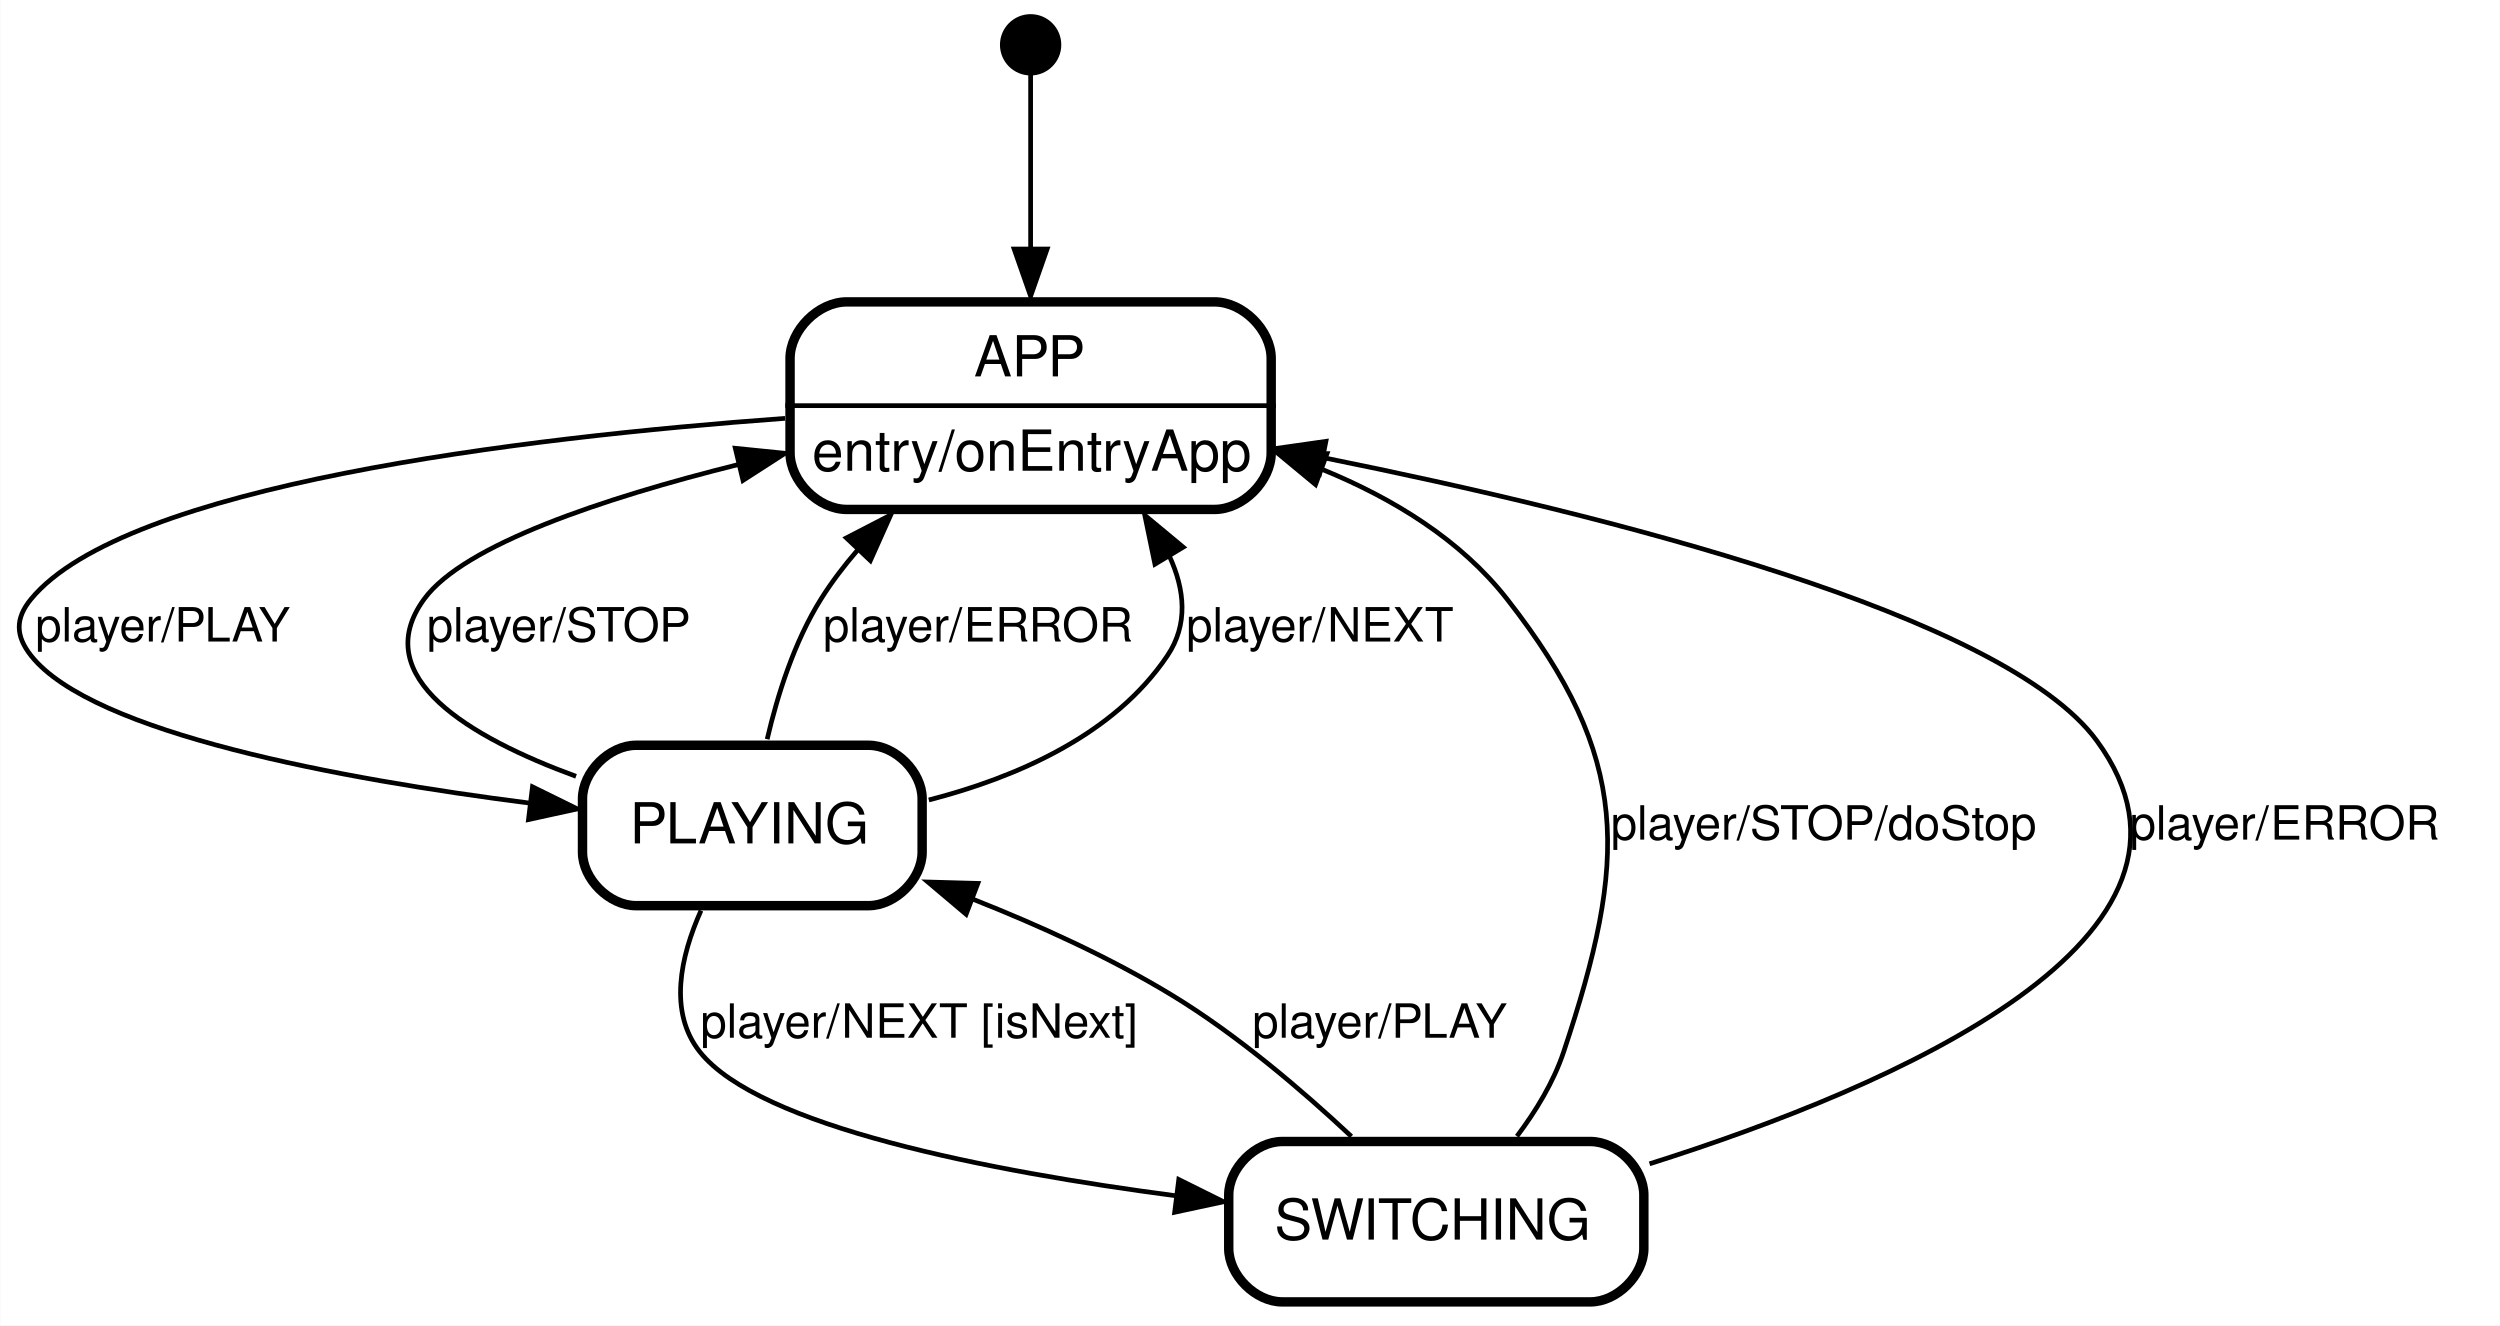
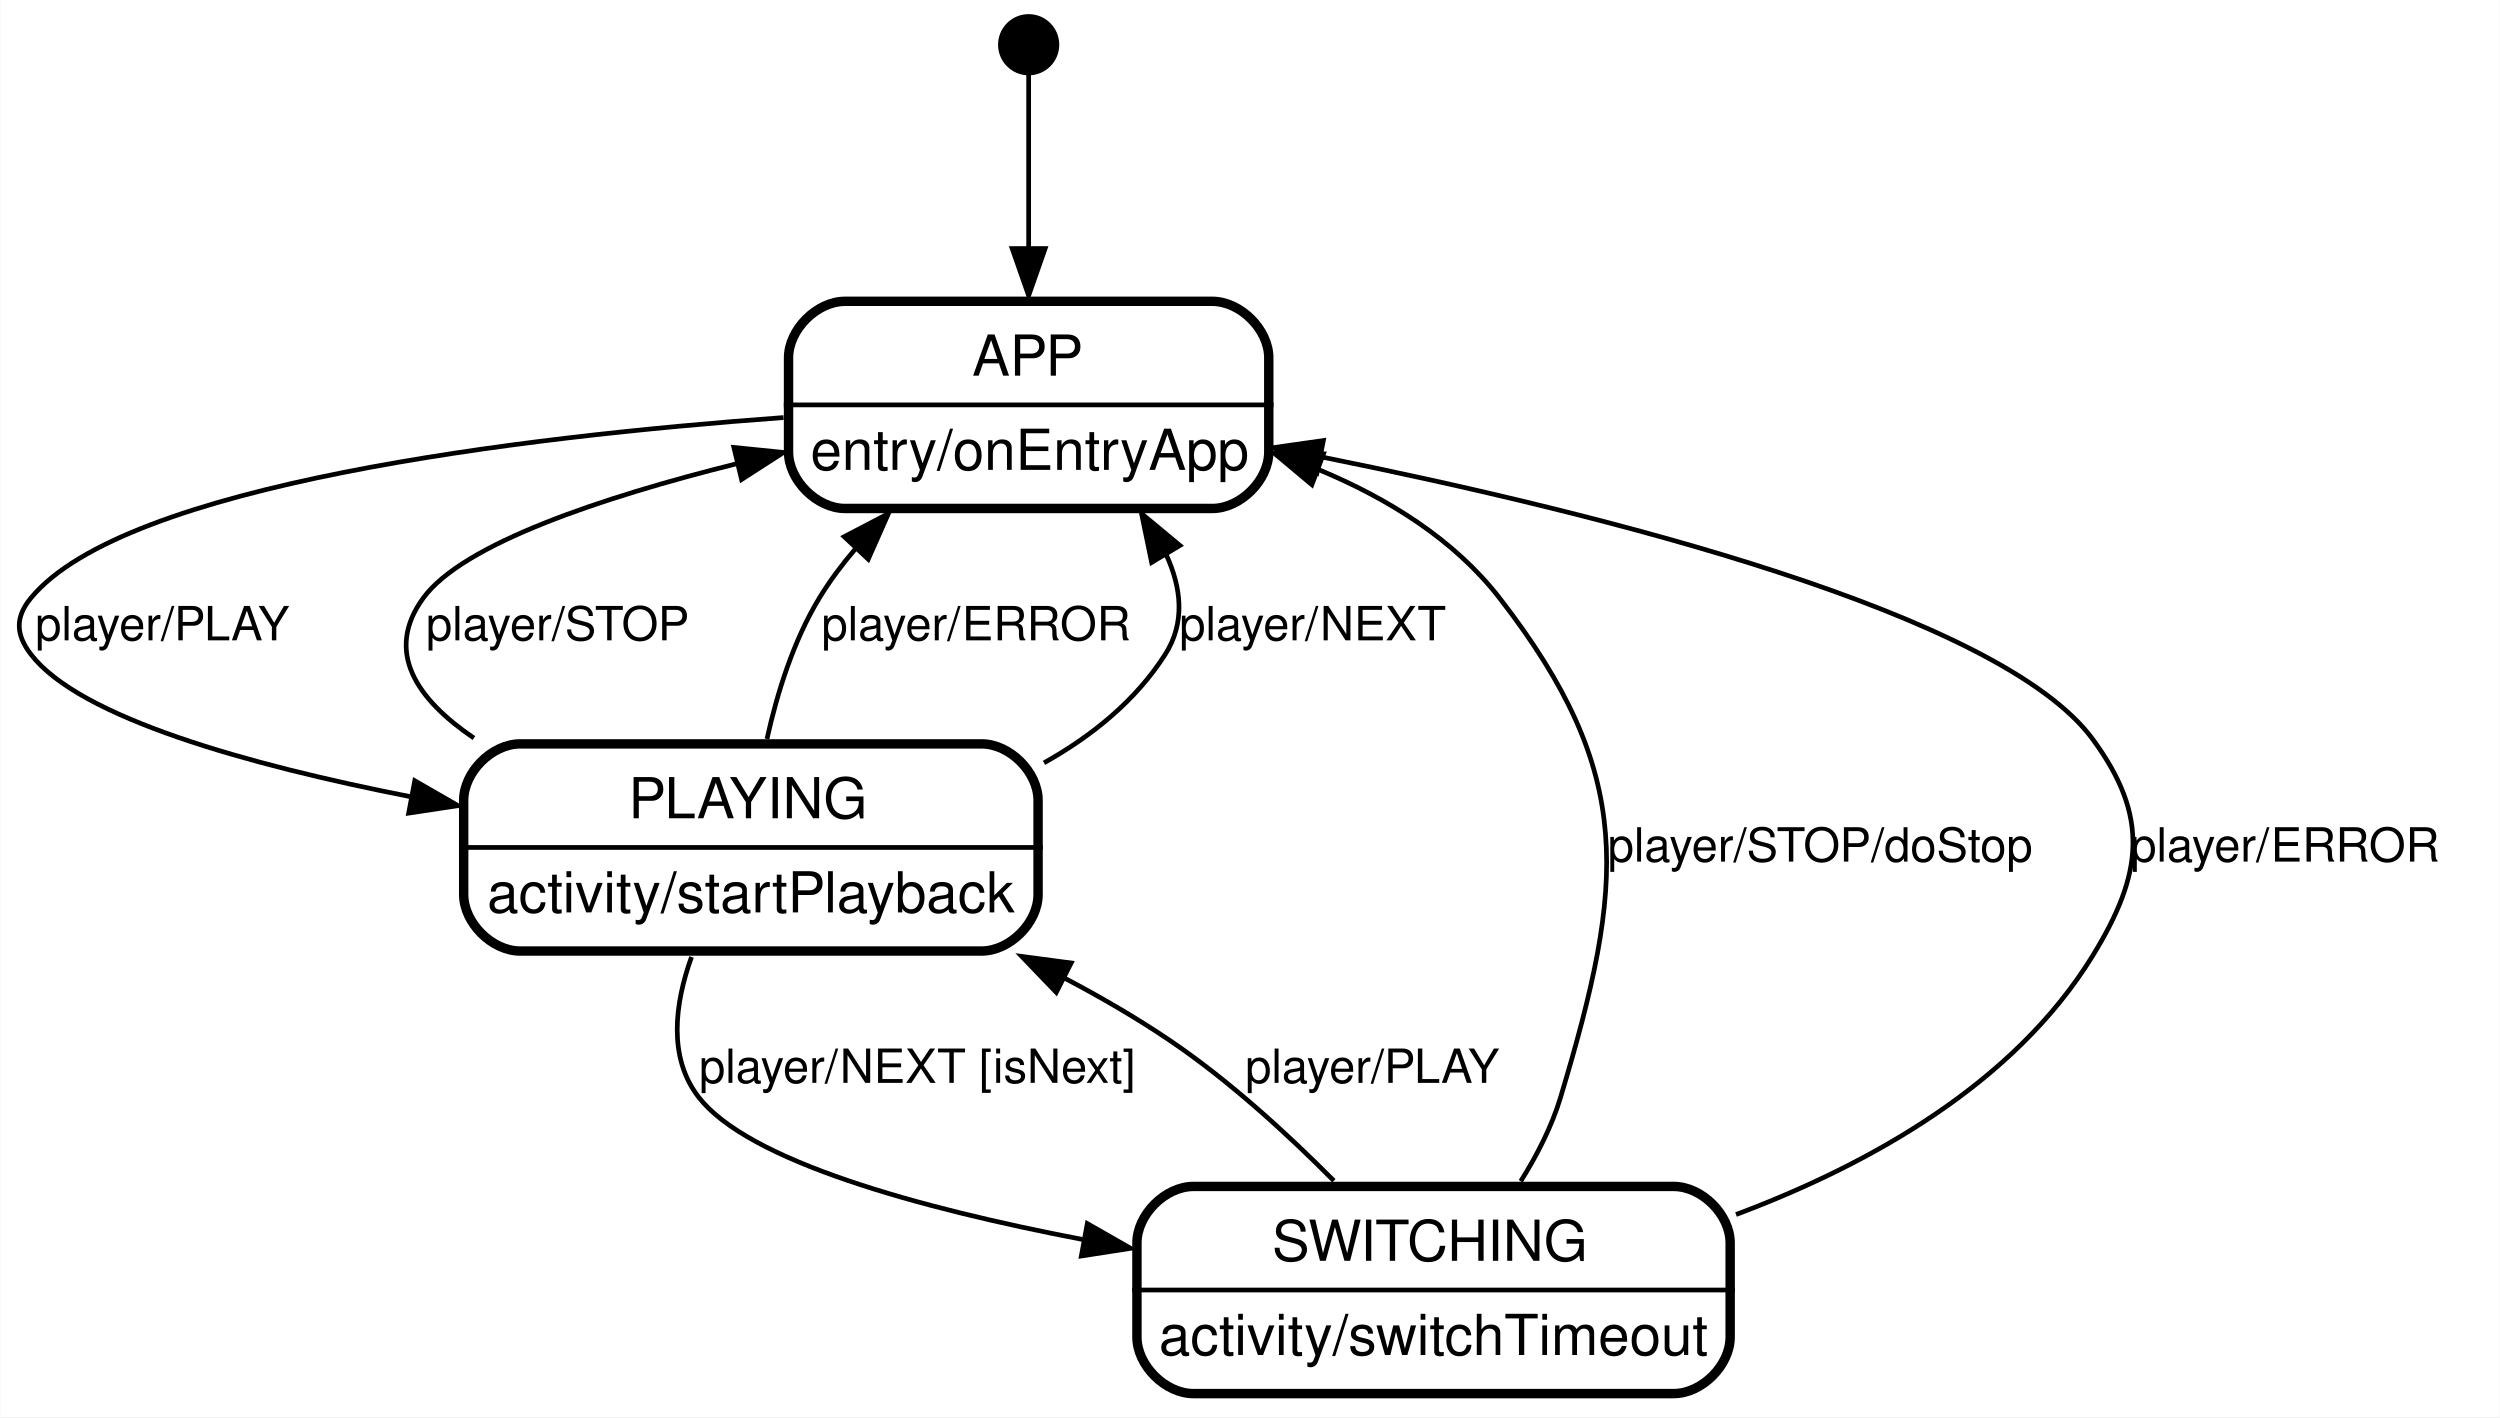
- <svg xmlns="http://www.w3.org/2000/svg" width="530pt" height="281pt" viewBox="0.00 0.00 529.88 281.00">
-   <g id="graph0" class="graph" transform="scale(1 1) rotate(0) translate(4 277)">
-     <polygon fill="#ffffff" stroke="transparent" points="-4,4 -4,-277 525.878,-277 525.878,4 -4,4" />
+ <svg xmlns="http://www.w3.org/2000/svg" width="531pt" height="301pt" viewBox="0.00 0.00 530.86 301.00">
+   <g id="graph0" class="graph" transform="scale(1 1) rotate(0) translate(4 297)">
+     <polygon fill="#ffffff" stroke="transparent" points="-4,4 -4,-297 526.862,-297 526.862,4 -4,4" />
    <g id="node1" class="node">
-       <ellipse fill="#000000" stroke="#000000" stroke-width="2" cx="214.432" cy="-267.5" rx="5.5" ry="5.5" />
+       <ellipse fill="#000000" stroke="#000000" stroke-width="2" cx="214.416" cy="-287.5" rx="5.5" ry="5.5" />
    </g>
    <g id="node2" class="node">
-       <polygon fill="#ffffff" stroke="transparent" stroke-width="2" points="266.432,-214 162.432,-214 162.432,-168 266.432,-168 266.432,-214" />
-       <text text-anchor="start" x="202.428" y="-197.2" font-family="Helvetica,sans-Serif" font-size="12.00" fill="#000000">APP</text>
-       <text text-anchor="start" x="168.084" y="-177.2" font-family="Helvetica,sans-Serif" font-size="12.00" fill="#000000">entry/onEntryApp</text>
-       <polygon fill="#000000" stroke="#000000" points="162.432,-191 162.432,-191 266.432,-191 266.432,-191 162.432,-191" />
-       <path fill="none" stroke="#000000" stroke-width="2" d="M175.432,-169C175.432,-169 253.432,-169 253.432,-169 259.432,-169 265.432,-175 265.432,-181 265.432,-181 265.432,-201 265.432,-201 265.432,-207 259.432,-213 253.432,-213 253.432,-213 175.432,-213 175.432,-213 169.432,-213 163.432,-207 163.432,-201 163.432,-201 163.432,-181 163.432,-181 163.432,-175 169.432,-169 175.432,-169" />
+       <polygon fill="#ffffff" stroke="transparent" stroke-width="2" points="266.416,-234 162.416,-234 162.416,-188 266.416,-188 266.416,-234" />
+       <text text-anchor="start" x="202.411" y="-217.2" font-family="Helvetica,sans-Serif" font-size="12.00" fill="#000000">APP</text>
+       <text text-anchor="start" x="168.068" y="-197.2" font-family="Helvetica,sans-Serif" font-size="12.00" fill="#000000">entry/onEntryApp</text>
+       <polygon fill="#000000" stroke="#000000" points="162.416,-211 162.416,-211 266.416,-211 266.416,-211 162.416,-211" />
+       <path fill="none" stroke="#000000" stroke-width="2" d="M175.416,-189C175.416,-189 253.416,-189 253.416,-189 259.416,-189 265.416,-195 265.416,-201 265.416,-201 265.416,-221 265.416,-221 265.416,-227 259.416,-233 253.416,-233 253.416,-233 175.416,-233 175.416,-233 169.416,-233 163.416,-227 163.416,-221 163.416,-221 163.416,-201 163.416,-201 163.416,-195 169.416,-189 175.416,-189" />
    </g>
    <g id="edge1" class="edge">
-       <path fill="none" stroke="#000000" d="M214.432,-261.998C214.432,-254.059 214.432,-238.761 214.432,-224.392" />
-       <polygon fill="#000000" stroke="#000000" points="217.932,-224.212 214.432,-214.212 210.932,-224.212 217.932,-224.212" />
-       <text text-anchor="middle" x="215.821" y="-235" font-family="Helvetica,sans-Serif" font-size="10.00" fill="#000000"> </text>
+       <path fill="none" stroke="#000000" d="M214.416,-281.998C214.416,-274.059 214.416,-258.76 214.416,-244.392" />
+       <polygon fill="#000000" stroke="#000000" points="217.916,-244.212 214.416,-234.212 210.916,-244.212 217.916,-244.212" />
+       <text text-anchor="middle" x="215.805" y="-255" font-family="Helvetica,sans-Serif" font-size="10.00" fill="#000000"> </text>
    </g>
    <g id="node3" class="node">
-       <polygon fill="#ffffff" stroke="transparent" stroke-width="2" points="192.432,-120 118.432,-120 118.432,-84 192.432,-84 192.432,-120" />
-       <text text-anchor="start" x="129.426" y="-98.2" font-family="Helvetica,sans-Serif" font-size="12.00" fill="#000000">PLAYING</text>
-       <path fill="none" stroke="#000000" stroke-width="2" d="M130.765,-85C130.765,-85 180.099,-85 180.099,-85 185.765,-85 191.432,-90.667 191.432,-96.333 191.432,-96.333 191.432,-107.667 191.432,-107.667 191.432,-113.333 185.765,-119 180.099,-119 180.099,-119 130.765,-119 130.765,-119 125.099,-119 119.432,-113.333 119.432,-107.667 119.432,-107.667 119.432,-96.333 119.432,-96.333 119.432,-90.667 125.099,-85 130.765,-85" />
+       <polygon fill="#ffffff" stroke="transparent" stroke-width="2" points="217.416,-140 93.416,-140 93.416,-94 217.416,-94 217.416,-140" />
+       <text text-anchor="start" x="129.41" y="-123.2" font-family="Helvetica,sans-Serif" font-size="12.00" fill="#000000">PLAYING</text>
+       <text text-anchor="start" x="99.409" y="-103.2" font-family="Helvetica,sans-Serif" font-size="12.00" fill="#000000">activity/startPlayback</text>
+       <polygon fill="#000000" stroke="#000000" points="93.416,-117 93.416,-117 217.416,-117 217.416,-117 93.416,-117" />
+       <path fill="none" stroke="#000000" stroke-width="2" d="M106.416,-95C106.416,-95 204.416,-95 204.416,-95 210.416,-95 216.416,-101 216.416,-107 216.416,-107 216.416,-127 216.416,-127 216.416,-133 210.416,-139 204.416,-139 204.416,-139 106.416,-139 106.416,-139 100.416,-139 94.416,-133 94.416,-127 94.416,-127 94.416,-107 94.416,-107 94.416,-101 100.416,-95 106.416,-95" />
    </g>
    <g id="edge2" class="edge">
-       <path fill="none" stroke="#000000" d="M162.372,-188.312C106.296,-184.198 22.408,-174.099 2.525,-150 -.869,-145.886 -.786,-142.181 2.525,-138 15.569,-121.528 68.307,-111.843 108.229,-106.742" />
-       <polygon fill="#000000" stroke="#000000" points="108.825,-110.195 118.329,-105.513 107.979,-103.247 108.825,-110.195" />
-       <text text-anchor="start" x="3.432" y="-141" font-family="Helvetica,sans-Serif" font-size="10.00" fill="#000000">player/PLAY   </text>
+       <path fill="none" stroke="#000000" d="M162.356,-208.312C106.28,-204.198 22.392,-194.099 2.509,-170 -.885,-165.886 -.738,-162.232 2.509,-158 12.825,-144.554 48.687,-134.548 83.089,-127.788" />
+       <polygon fill="#000000" stroke="#000000" points="84.029,-131.172 93.208,-125.88 82.732,-124.293 84.029,-131.172" />
+       <text text-anchor="start" x="3.416" y="-161" font-family="Helvetica,sans-Serif" font-size="10.00" fill="#000000">player/PLAY   </text>
    </g>
    <g id="edge3" class="edge">
-       <path fill="none" stroke="#000000" d="M118.06,-112.418C95.686,-120.613 73.745,-133.413 85.865,-150 94.273,-161.506 123.724,-171.336 152.32,-178.484" />
-       <polygon fill="#000000" stroke="#000000" points="151.822,-181.964 162.363,-180.898 153.458,-175.157 151.822,-181.964" />
-       <text text-anchor="start" x="86.432" y="-141" font-family="Helvetica,sans-Serif" font-size="10.00" fill="#000000">player/STOP   </text>
+       <path fill="none" stroke="#000000" d="M96.589,-140.232C84.421,-148.487 77.518,-158.599 85.849,-170 94.257,-181.506 123.708,-191.336 152.304,-198.484" />
+       <polygon fill="#000000" stroke="#000000" points="151.805,-201.964 162.347,-200.898 153.442,-195.157 151.805,-201.964" />
+       <text text-anchor="start" x="86.416" y="-161" font-family="Helvetica,sans-Serif" font-size="10.00" fill="#000000">player/STOP   </text>
    </g>
    <g id="edge4" class="edge">
-       <path fill="none" stroke="#000000" d="M158.581,-120.288C160.772,-129.676 164.342,-140.999 169.986,-150 172.244,-153.602 174.901,-157.091 177.773,-160.411" />
-       <polygon fill="#000000" stroke="#000000" points="175.368,-162.963 184.779,-167.83 180.457,-158.156 175.368,-162.963" />
-       <text text-anchor="start" x="170.432" y="-141" font-family="Helvetica,sans-Serif" font-size="10.00" fill="#000000">player/ERROR   </text>
+       <path fill="none" stroke="#000000" d="M158.833,-140.041C160.994,-149.787 164.462,-160.953 169.97,-170 172.181,-173.632 174.804,-177.14 177.655,-180.474" />
+       <polygon fill="#000000" stroke="#000000" points="175.237,-183.012 184.631,-187.911 180.342,-178.223 175.237,-183.012" />
+       <text text-anchor="start" x="170.416" y="-161" font-family="Helvetica,sans-Serif" font-size="10.00" fill="#000000">player/ERROR   </text>
    </g>
    <g id="edge6" class="edge">
-       <path fill="none" stroke="#000000" d="M192.845,-107.404C211.358,-112.174 232.115,-121.143 243.432,-138 247.871,-144.613 247.125,-151.966 243.88,-159.038" />
-       <polygon fill="#000000" stroke="#000000" points="240.784,-157.395 238.634,-167.77 246.784,-161.001 240.784,-157.395" />
-       <text text-anchor="start" x="247.432" y="-141" font-family="Helvetica,sans-Serif" font-size="10.00" fill="#000000">player/NEXT   </text>
+       <path fill="none" stroke="#000000" d="M217.678,-134.971C227.892,-140.694 237.166,-148.193 243.416,-158 247.696,-164.717 246.886,-172.112 243.628,-179.193" />
+       <polygon fill="#000000" stroke="#000000" points="240.536,-177.543 238.391,-187.918 246.538,-181.145 240.536,-177.543" />
+       <text text-anchor="start" x="246.416" y="-161" font-family="Helvetica,sans-Serif" font-size="10.00" fill="#000000">player/NEXT   </text>
    </g>
    <g id="node4" class="node">
-       <polygon fill="#ffffff" stroke="transparent" stroke-width="2" points="345.432,-36 255.432,-36 255.432,0 345.432,0 345.432,-36" />
-       <text text-anchor="start" x="266.105" y="-14.2" font-family="Helvetica,sans-Serif" font-size="12.00" fill="#000000">SWITCHING</text>
-       <path fill="none" stroke="#000000" stroke-width="2" d="M267.765,-1C267.765,-1 333.099,-1 333.099,-1 338.765,-1 344.432,-6.667 344.432,-12.333 344.432,-12.333 344.432,-23.667 344.432,-23.667 344.432,-29.333 338.765,-35 333.099,-35 333.099,-35 267.765,-35 267.765,-35 262.099,-35 256.432,-29.333 256.432,-23.667 256.432,-23.667 256.432,-12.333 256.432,-12.333 256.432,-6.667 262.099,-1 267.765,-1" />
+       <polygon fill="#ffffff" stroke="transparent" stroke-width="2" points="364.416,-46 236.416,-46 236.416,0 364.416,0 364.416,-46" />
+       <text text-anchor="start" x="266.089" y="-29.2" font-family="Helvetica,sans-Serif" font-size="12.00" fill="#000000">SWITCHING</text>
+       <text text-anchor="start" x="242.082" y="-9.2" font-family="Helvetica,sans-Serif" font-size="12.00" fill="#000000">activity/switchTimeout</text>
+       <polygon fill="#000000" stroke="#000000" points="236.416,-23 236.416,-23 364.416,-23 364.416,-23 236.416,-23" />
+       <path fill="none" stroke="#000000" stroke-width="2" d="M249.416,-1C249.416,-1 351.416,-1 351.416,-1 357.416,-1 363.416,-7 363.416,-13 363.416,-13 363.416,-33 363.416,-33 363.416,-39 357.416,-45 351.416,-45 351.416,-45 249.416,-45 249.416,-45 243.416,-45 237.416,-39 237.416,-33 237.416,-33 237.416,-13 237.416,-13 237.416,-7 243.416,-1 249.416,-1" />
    </g>
    <g id="edge5" class="edge">
-       <path fill="none" stroke="#000000" d="M144.55,-83.962C140.19,-74.194 137.601,-62.434 144.312,-54 156.898,-38.182 205.518,-28.721 245.198,-23.497" />
-       <polygon fill="#000000" stroke="#000000" points="245.84,-26.944 255.327,-22.228 244.97,-19.998 245.84,-26.944" />
-       <text text-anchor="start" x="144.432" y="-57" font-family="Helvetica,sans-Serif" font-size="10.00" fill="#000000">player/NEXT [isNext]   </text>
+       <path fill="none" stroke="#000000" d="M142.809,-93.738C139.214,-83.725 137.807,-72.412 144.296,-64 154.771,-50.418 190.927,-40.45 225.808,-33.746" />
+       <polygon fill="#000000" stroke="#000000" points="226.874,-37.109 236.074,-31.856 225.606,-30.224 226.874,-37.109" />
+       <text text-anchor="start" x="144.416" y="-67" font-family="Helvetica,sans-Serif" font-size="10.00" fill="#000000">player/NEXT [isNext]   </text>
    </g>
    <g id="edge7" class="edge">
-       <path fill="none" stroke="#000000" d="M317.527,-36.109C321.563,-41.472 325.307,-47.626 327.432,-54 341.029,-94.792 341.915,-116.125 315.432,-150 305.584,-162.597 291.234,-171.345 276.427,-177.412" />
-       <polygon fill="#000000" stroke="#000000" points="274.835,-174.27 266.674,-181.026 277.267,-180.834 274.835,-174.27" />
-       <text text-anchor="start" x="337.432" y="-99" font-family="Helvetica,sans-Serif" font-size="10.00" fill="#000000">player/STOP/doStop   </text>
+       <path fill="none" stroke="#000000" d="M318.932,-46.102C322.421,-51.661 325.556,-57.795 327.416,-64 341.042,-109.466 343.5,-132.491 314.416,-170 304.748,-182.468 290.643,-191.169 276.059,-197.232" />
+       <polygon fill="#000000" stroke="#000000" points="274.575,-194.051 266.448,-200.849 277.04,-200.602 274.575,-194.051" />
+       <text text-anchor="start" x="337.416" y="-114" font-family="Helvetica,sans-Serif" font-size="10.00" fill="#000000">player/STOP/doStop   </text>
    </g>
    <g id="edge8" class="edge">
-       <path fill="none" stroke="#000000" d="M345.646,-30.271C397.319,-46.592 471.039,-78.303 440.432,-120 420.849,-146.679 336.567,-167.874 276.675,-179.937" />
-       <polygon fill="#000000" stroke="#000000" points="275.675,-176.567 266.543,-181.938 277.031,-183.434 275.675,-176.567" />
-       <text text-anchor="start" x="447.432" y="-99" font-family="Helvetica,sans-Serif" font-size="10.00" fill="#000000">player/ERROR   </text>
+       <path fill="none" stroke="#000000" d="M364.659,-39.034C393.053,-49.664 423.73,-66.829 440.416,-94 451.114,-111.422 452.513,-123.519 440.416,-140 420.833,-166.679 336.551,-187.874 276.659,-199.937" />
+       <polygon fill="#000000" stroke="#000000" points="275.659,-196.567 266.526,-201.938 277.015,-203.434 275.659,-196.567" />
+       <text text-anchor="start" x="448.416" y="-114" font-family="Helvetica,sans-Serif" font-size="10.00" fill="#000000">player/ERROR   </text>
    </g>
    <g id="edge9" class="edge">
-       <path fill="none" stroke="#000000" d="M282.439,-36.076C271.997,-45.856 258.216,-57.615 244.432,-66 231.358,-73.953 216.214,-80.832 202.167,-86.384" />
-       <polygon fill="#000000" stroke="#000000" points="200.751,-83.178 192.656,-90.013 203.246,-89.718 200.751,-83.178" />
-       <text text-anchor="start" x="261.432" y="-57" font-family="Helvetica,sans-Serif" font-size="10.00" fill="#000000">player/PLAY   </text>
+       <path fill="none" stroke="#000000" d="M279.244,-46.203C269.324,-56.205 256.944,-67.524 244.416,-76 237.428,-80.728 229.807,-85.162 222.061,-89.24" />
+       <polygon fill="#000000" stroke="#000000" points="220.281,-86.218 212.941,-93.859 223.443,-92.463 220.281,-86.218" />
+       <text text-anchor="start" x="260.416" y="-67" font-family="Helvetica,sans-Serif" font-size="10.00" fill="#000000">player/PLAY   </text>
    </g>
  </g>
</svg>
